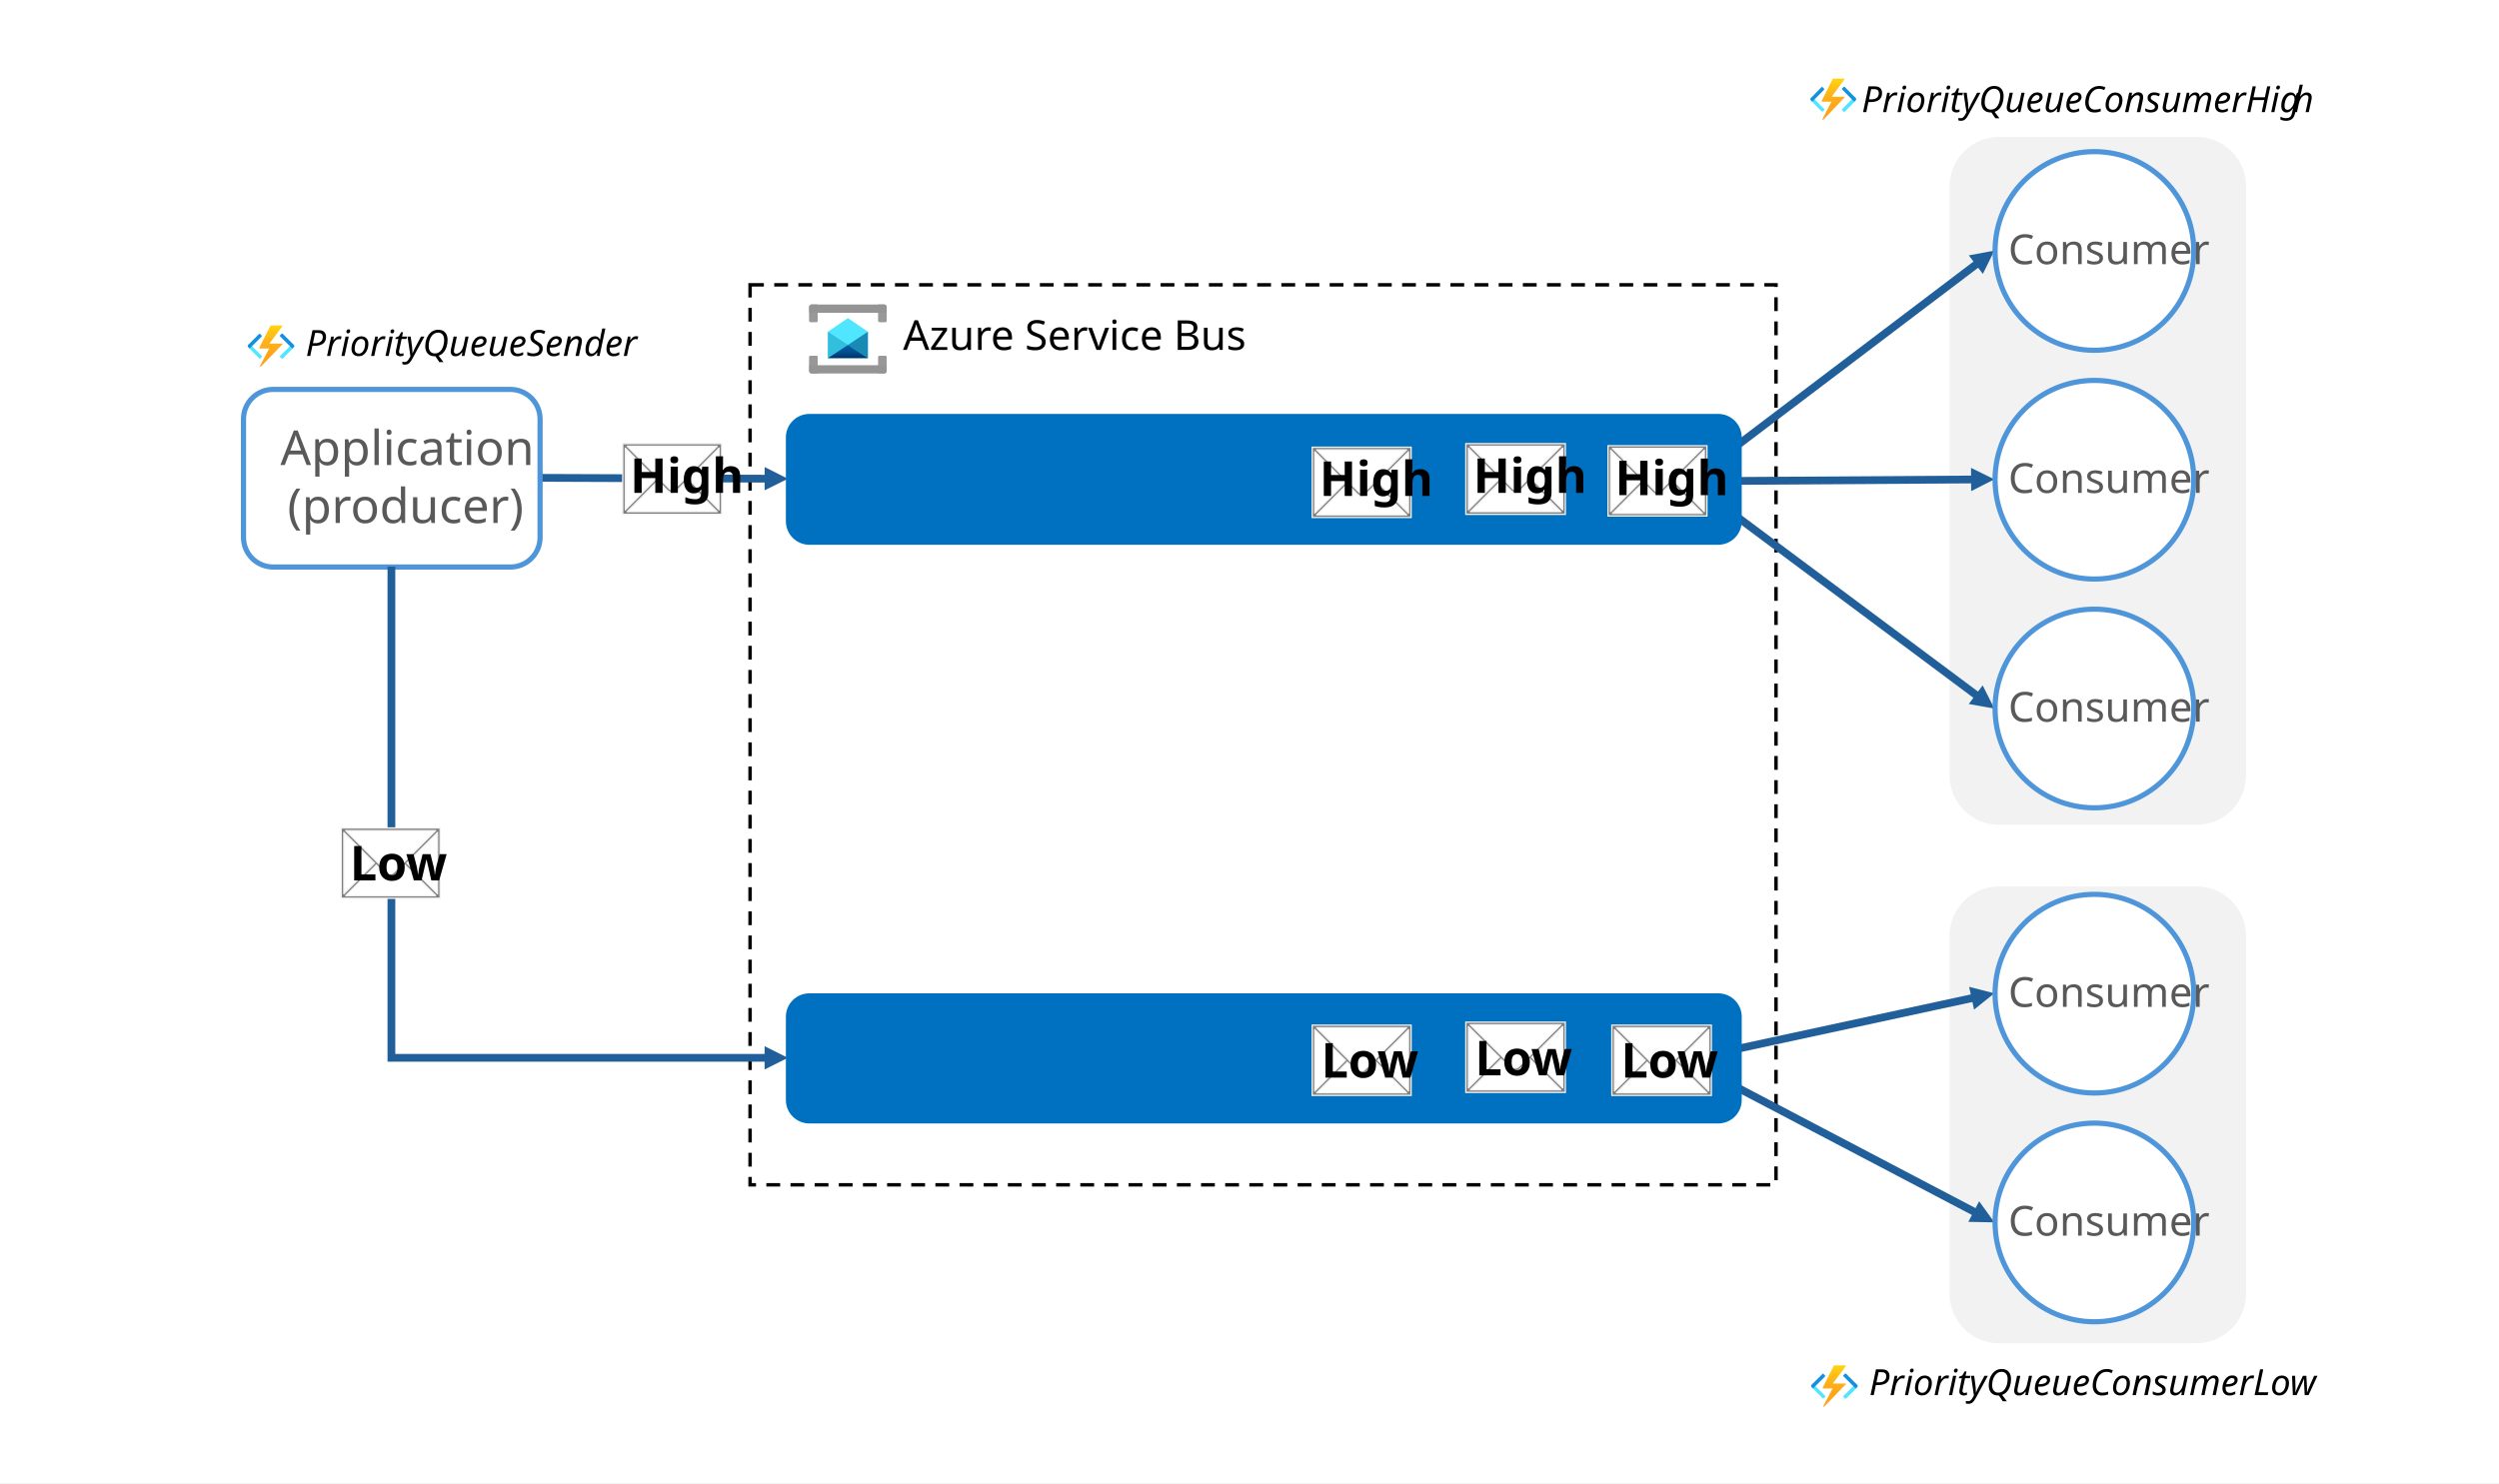
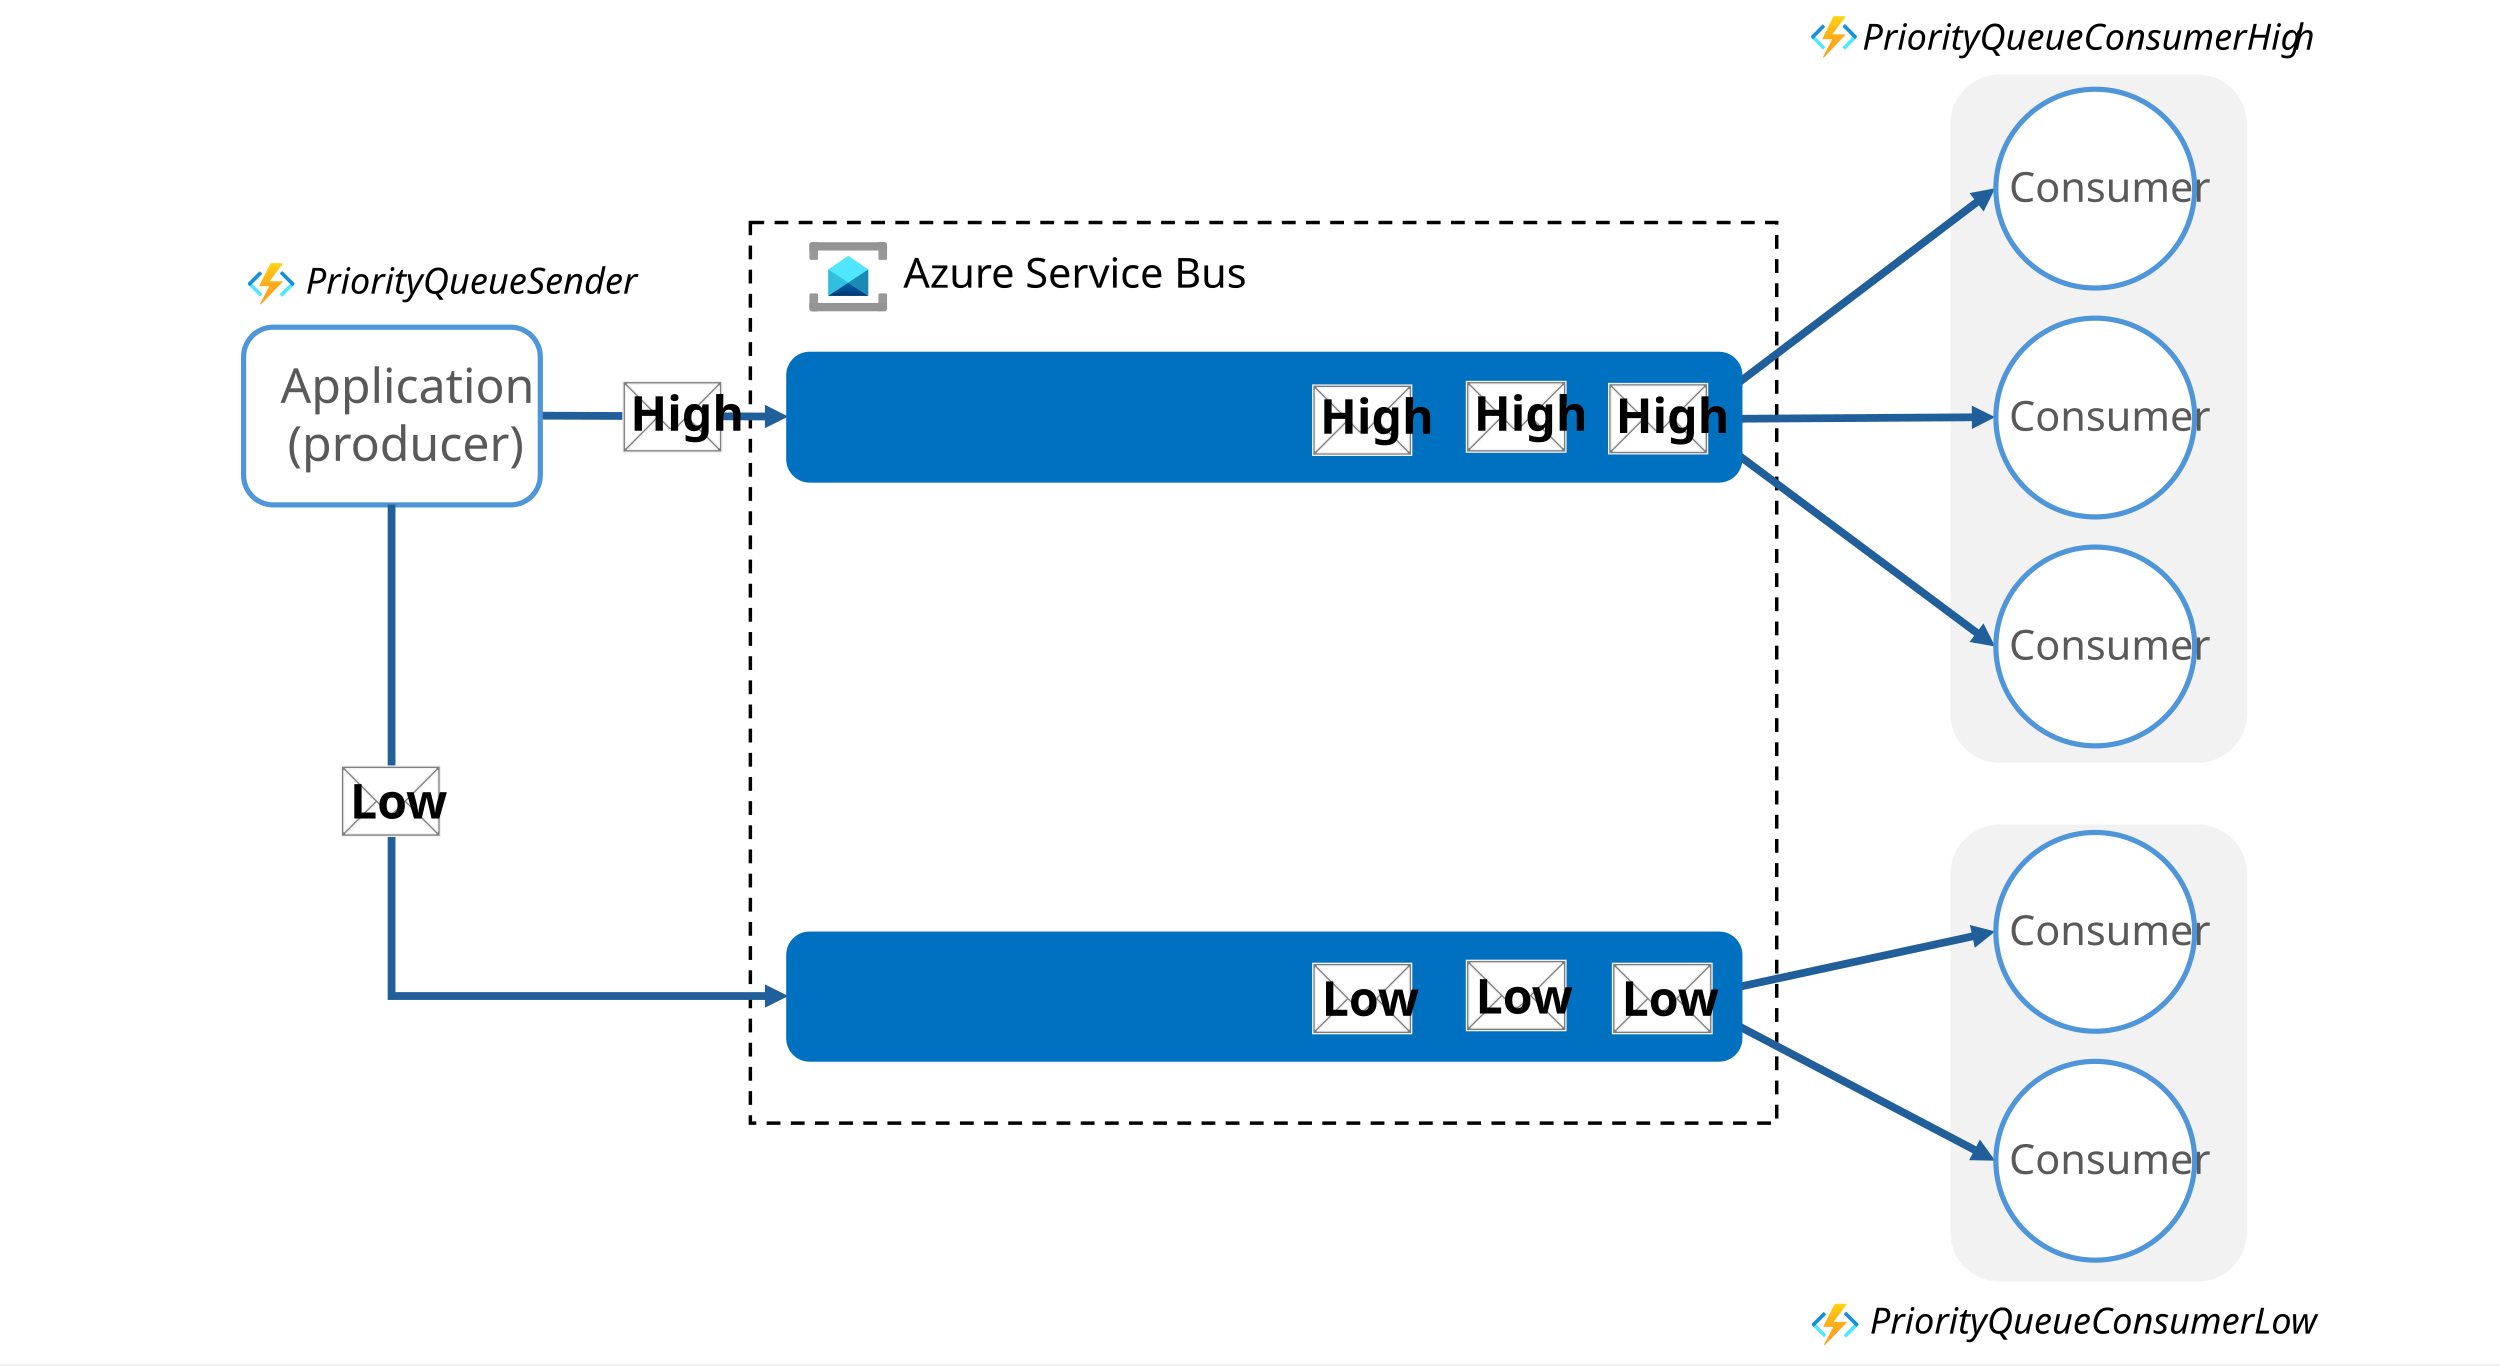
- <svg xmlns="http://www.w3.org/2000/svg" width="3320" height="1971" xml:space="preserve" overflow="hidden">
+ <svg xmlns="http://www.w3.org/2000/svg" width="3320" height="1814" xml:space="preserve" overflow="hidden">
  <defs>
    <clipPath id="clip0">
-       <rect x="545" y="249" width="3320" height="1971" />
+       <rect x="545" y="332" width="3320" height="1814" />
    </clipPath>
    <linearGradient x1="1671.5" y1="707.372" x2="1671.5" y2="724.933" gradientUnits="userSpaceOnUse" spreadMethod="pad" id="fill1">
      <stop offset="0" stop-color="#005BA1" />
      <stop offset="0.26" stop-color="#00589D" />
      <stop offset="0.53" stop-color="#004F90" />
      <stop offset="0.8" stop-color="#003F7C" />
      <stop offset="1" stop-color="#003067" />
    </linearGradient>
    <clipPath id="clip2">
      <rect x="2950" y="349" width="61" height="64" />
    </clipPath>
    <clipPath id="clip3">
      <rect x="2950" y="349" width="61" height="64" />
    </clipPath>
    <clipPath id="clip4">
      <rect x="2950" y="349" width="61" height="64" />
    </clipPath>
    <linearGradient x1="29.666" y1="56.557" x2="29.666" y2="2.454" gradientUnits="userSpaceOnUse" spreadMethod="pad" id="fill5">
      <stop offset="0" stop-color="#FEA11B" />
      <stop offset="0.28" stop-color="#FEA51A" />
      <stop offset="0.55" stop-color="#FEB018" />
      <stop offset="0.8" stop-color="#FFC314" />
      <stop offset="1" stop-color="#FFD70F" />
    </linearGradient>
    <clipPath id="clip6">
      <rect x="2951" y="2060" width="62" height="62" />
    </clipPath>
    <clipPath id="clip7">
      <rect x="2951" y="2060" width="62" height="62" />
    </clipPath>
    <clipPath id="clip8">
      <rect x="2951" y="2060" width="62" height="62" />
    </clipPath>
    <linearGradient x1="2981.15" y1="2117.48" x2="2981.15" y2="2062.49" gradientUnits="userSpaceOnUse" spreadMethod="pad" id="fill9">
      <stop offset="0" stop-color="#FEA11B" />
      <stop offset="0.28" stop-color="#FEA51A" />
      <stop offset="0.55" stop-color="#FEB018" />
      <stop offset="0.8" stop-color="#FFC314" />
      <stop offset="1" stop-color="#FFD70F" />
    </linearGradient>
    <linearGradient x1="30.153" y1="57.484" x2="30.153" y2="2.494" gradientUnits="userSpaceOnUse" spreadMethod="pad" id="fill10">
      <stop offset="0" stop-color="#FEA11B" />
      <stop offset="0.28" stop-color="#FEA51A" />
      <stop offset="0.55" stop-color="#FEB018" />
      <stop offset="0.8" stop-color="#FFC314" />
      <stop offset="1" stop-color="#FFD70F" />
    </linearGradient>
  </defs>
-   <g clip-path="url(#clip0)" transform="translate(-545 -249)">
-     <rect x="545" y="249" width="3320" height="1971" fill="#FFFFFF" />
+   <g clip-path="url(#clip0)" transform="translate(-545 -332)">
+     <rect x="545" y="332" width="3320" height="1811" fill="#FFFFFF" />
    <path d="M3135 496.668C3135 460.401 3164.4 431 3200.67 431L3463.34 431C3499.6 431 3529 460.401 3529 496.668L3529 1279.33C3529 1315.6 3499.6 1345 3463.34 1345L3200.67 1345C3164.4 1345 3135 1315.6 3135 1279.33Z" fill="#F2F2F2" fill-rule="evenodd" />
    <path d="M3135 1492.66C3135 1456.4 3164.4 1427 3200.66 1427L3463.31 1427C3499.58 1427 3528.98 1456.4 3528.98 1492.66L3528.98 1968.34C3528.98 2004.6 3499.58 2034 3463.31 2034L3200.66 2034C3164.4 2034 3135 2004.6 3135 1968.34Z" fill="#F2F2F2" fill-rule="evenodd" />
    <rect x="1541.5" y="627.5" width="1363" height="1196" stroke="#000000" stroke-width="4.583" stroke-miterlimit="8" stroke-dasharray="18.333 13.75" fill="#FFFFFF" />
    <path d="M2793.08 884.866 3177 1171.1 3170.84 1179.37 2786.92 893.134ZM3179.03 1159.75 3194.59 1190.64 3160.54 1184.55Z" fill="#215F9A" />
    <path d="M0.031-5.156 378.84-2.85 378.777 7.463-0.031 5.156ZM373.746-13.193 404.589 2.463 373.558 17.744Z" fill="#215F9A" transform="matrix(1 0 0 -1 2790 888.463)" />
    <path d="M3.114-4.11 387.155 286.889 380.927 295.108-3.114 4.11ZM389.273 275.555 404.589 306.569 370.589 300.214Z" fill="#215F9A" transform="matrix(1 0 0 -1 2790 888.569)" />
    <path d="M1262.02 878.844 1566 879.967 1565.96 890.279 1261.98 889.156ZM1560.88 869.635 1591.76 885.218 1560.77 900.573Z" fill="#215F9A" />
    <path d="M868.5 805.834C868.5 784.111 886.111 766.5 907.834 766.5L1223.17 766.5C1244.89 766.5 1262.5 784.111 1262.5 805.834L1262.5 963.166C1262.5 984.89 1244.89 1002.5 1223.17 1002.5L907.834 1002.5C886.111 1002.5 868.5 984.89 868.5 963.166Z" stroke="#4E95D9" stroke-width="6.875" stroke-miterlimit="8" fill="#FFFFFF" fill-rule="evenodd" />
    <text fill="#595959" font-family="Calibri,Calibri_MSFontService,sans-serif" font-weight="400" font-size="64" transform="matrix(1 0 0 1 917.492 867)">Application</text>
    <text fill="#595959" font-family="Calibri,Calibri_MSFontService,sans-serif" font-weight="400" font-size="64" transform="matrix(1 0 0 1 926.911 944)">(producer)</text>
    <path d="M1592.5 830.333C1592.5 814.962 1604.96 802.5 1620.33 802.5L2827.67 802.5C2843.04 802.5 2855.5 814.962 2855.5 830.333L2855.5 941.667C2855.5 957.039 2843.04 969.5 2827.67 969.5L1620.33 969.5C1604.96 969.5 1592.5 957.039 1592.5 941.667Z" stroke="#0070C0" stroke-width="6.875" stroke-miterlimit="8" fill="#0070C0" fill-rule="evenodd" />
    <rect x="1375" y="841" width="127" height="89" fill="#FFFFFF" />
    <g>
      <g>
        <g>
          <path d="M17.292 36.312 17.292 129.688 148.708 129.688 148.708 36.312ZM86.669 95.906C84.639 97.924 81.361 97.924 79.331 95.906L23.224 39.8C23.218 39.794 23.218 39.782 23.225 39.776 23.228 39.773 23.232 39.771 23.236 39.771L142.763 39.771C142.773 39.771 142.781 39.779 142.781 39.788 142.78 39.793 142.779 39.797 142.776 39.8ZM61.534 83 20.779 123.755C20.773 123.761 20.762 123.761 20.755 123.755 20.752 123.751 20.75 123.747 20.75 123.743L20.75 42.257C20.75 42.248 20.758 42.24 20.767 42.24 20.772 42.24 20.776 42.242 20.779 42.245ZM63.979 85.445 76.886 98.352C80.262 101.728 85.736 101.729 89.113 98.353 89.113 98.353 89.114 98.352 89.114 98.352L102.021 85.445 142.776 126.2C142.782 126.207 142.782 126.218 142.775 126.224 142.772 126.227 142.768 126.229 142.763 126.229L23.236 126.229C23.227 126.229 23.219 126.221 23.219 126.212 23.22 126.207 23.221 126.203 23.224 126.2ZM104.466 83 145.221 42.245C145.227 42.239 145.238 42.239 145.245 42.245 145.248 42.249 145.25 42.253 145.25 42.257L145.25 123.743C145.25 123.752 145.242 123.76 145.233 123.76 145.228 123.76 145.224 123.758 145.221 123.755Z" stroke="#F2F2F2" stroke-width="1.729" fill="#7F7F7F" transform="matrix(1 0 0 1.00602 1355 802)" />
        </g>
      </g>
    </g>
    <text font-family="Calibri,Calibri_MSFontService,sans-serif" font-weight="700" font-size="64" transform="matrix(1 0 0 1 1382.05 904)">High</text>
    <path d="M3195.5 582.5C3195.5 509.599 3254.6 450.5 3327.5 450.5 3400.4 450.5 3459.5 509.599 3459.5 582.5 3459.5 655.402 3400.4 714.5 3327.5 714.5 3254.6 714.5 3195.5 655.402 3195.5 582.5Z" stroke="#4E95D9" stroke-width="6.875" stroke-miterlimit="8" fill="#FFFFFF" fill-rule="evenodd" />
    <text fill="#595959" font-family="Calibri,Calibri_MSFontService,sans-serif" font-weight="400" font-size="55" transform="matrix(1 0 0 1 3213.03 600)">Consumer</text>
    <path d="M3195.5 886.5C3195.5 813.598 3254.6 754.5 3327.5 754.5 3400.4 754.5 3459.5 813.598 3459.5 886.5 3459.5 959.402 3400.4 1018.5 3327.5 1018.5 3254.6 1018.5 3195.5 959.402 3195.5 886.5Z" stroke="#4E95D9" stroke-width="6.875" stroke-miterlimit="8" fill="#FFFFFF" fill-rule="evenodd" />
    <text fill="#595959" font-family="Calibri,Calibri_MSFontService,sans-serif" font-weight="400" font-size="55" transform="matrix(1 0 0 1 3213.03 904)">Consumer</text>
    <path d="M2786.4 1653.43 3174.12 1856.85 3169.33 1865.98 2781.6 1662.57ZM3174.35 1845.33 3194.56 1873.4 3159.97 1872.72Z" fill="#215F9A" />
    <path d="M1.089-5.04 386.444 78.223 384.266 88.303-1.089 5.04ZM383.583 67.055 410.556 88.708 377.049 97.294Z" fill="#215F9A" transform="matrix(1 0 0 -1 2784 1657.71)" />
    <path d="M1592.5 1600.17C1592.5 1584.89 1604.89 1572.5 1620.17 1572.5L2827.83 1572.5C2843.11 1572.5 2855.5 1584.89 2855.5 1600.17L2855.5 1710.83C2855.5 1726.11 2843.11 1738.5 2827.83 1738.5L1620.17 1738.5C1604.89 1738.5 1592.5 1726.11 1592.5 1710.83Z" stroke="#0070C0" stroke-width="6.875" stroke-miterlimit="8" fill="#0070C0" fill-rule="evenodd" />
    <path d="M3195.5 1569.5C3195.5 1496.6 3254.6 1437.5 3327.5 1437.5 3400.4 1437.5 3459.5 1496.6 3459.5 1569.5 3459.5 1642.4 3400.4 1701.5 3327.5 1701.5 3254.6 1701.5 3195.5 1642.4 3195.5 1569.5Z" stroke="#4E95D9" stroke-width="6.875" stroke-miterlimit="8" fill="#FFFFFF" fill-rule="evenodd" />
    <text fill="#595959" font-family="Calibri,Calibri_MSFontService,sans-serif" font-weight="400" font-size="55" transform="matrix(1 0 0 1 3213.03 1587)">Consumer</text>
    <path d="M3195.5 1873.5C3195.5 1800.6 3254.6 1741.5 3327.5 1741.5 3400.4 1741.5 3459.5 1800.6 3459.5 1873.5 3459.5 1946.4 3400.4 2005.5 3327.5 2005.5 3254.6 2005.5 3195.5 1946.4 3195.5 1873.5Z" stroke="#4E95D9" stroke-width="6.875" stroke-miterlimit="8" fill="#FFFFFF" fill-rule="evenodd" />
    <text fill="#595959" font-family="Calibri,Calibri_MSFontService,sans-serif" font-weight="400" font-size="55" transform="matrix(1 0 0 1 3213.03 1891)">Consumer</text>
    <path d="M3195.5 1190.5C3195.5 1117.6 3254.6 1058.5 3327.5 1058.5 3400.4 1058.5 3459.5 1117.6 3459.5 1190.5 3459.5 1263.4 3400.4 1322.5 3327.5 1322.5 3254.6 1322.5 3195.5 1263.4 3195.5 1190.5Z" stroke="#4E95D9" stroke-width="6.875" stroke-miterlimit="8" fill="#FFFFFF" fill-rule="evenodd" />
    <text fill="#595959" font-family="Calibri,Calibri_MSFontService,sans-serif" font-weight="400" font-size="55" transform="matrix(1 0 0 1 3213.03 1208)">Consumer</text>
    <path d="M0-5.156 657.899-5.156 657.899 500.956 647.587 500.956 647.587 0 652.743 5.156 0 5.156ZM668.212 495.799 652.743 526.737 637.274 495.799Z" fill="#215F9A" transform="matrix(1.83697e-16 1 1 -1.83697e-16 1065 1002)" />
    <rect x="1001" y="1351" width="126" height="90" fill="#FFFFFF" />
    <g>
      <g>
        <g>
          <path d="M998.292 1349.31 998.292 1442.69 1129.71 1442.69 1129.71 1349.31ZM1067.67 1408.91C1065.64 1410.92 1062.36 1410.92 1060.33 1408.91L1004.22 1352.8C1004.22 1352.79 1004.22 1352.78 1004.22 1352.78 1004.23 1352.77 1004.23 1352.77 1004.24 1352.77L1123.76 1352.77C1123.77 1352.77 1123.78 1352.78 1123.78 1352.79 1123.78 1352.79 1123.78 1352.8 1123.78 1352.8ZM1042.53 1396 1001.78 1436.75C1001.77 1436.76 1001.76 1436.76 1001.76 1436.75 1001.75 1436.75 1001.75 1436.75 1001.75 1436.74L1001.75 1355.26C1001.75 1355.25 1001.76 1355.24 1001.77 1355.24 1001.77 1355.24 1001.78 1355.24 1001.78 1355.25ZM1044.98 1398.45 1057.89 1411.35C1061.26 1414.73 1066.74 1414.73 1070.11 1411.35 1070.11 1411.35 1070.11 1411.35 1070.11 1411.35L1083.02 1398.45 1123.78 1439.2C1123.78 1439.21 1123.78 1439.22 1123.78 1439.22 1123.77 1439.23 1123.77 1439.23 1123.76 1439.23L1004.24 1439.23C1004.23 1439.23 1004.22 1439.22 1004.22 1439.21 1004.22 1439.21 1004.22 1439.2 1004.22 1439.2ZM1085.47 1396 1126.22 1355.25C1126.23 1355.24 1126.24 1355.24 1126.25 1355.25 1126.25 1355.25 1126.25 1355.25 1126.25 1355.26L1126.25 1436.74C1126.25 1436.75 1126.24 1436.76 1126.23 1436.76 1126.23 1436.76 1126.22 1436.76 1126.22 1436.75Z" stroke="#F2F2F2" stroke-width="1.729" fill="#7F7F7F" />
        </g>
      </g>
    </g>
    <text font-family="Calibri,Calibri_MSFontService,sans-serif" font-weight="700" font-size="64" transform="matrix(1 0 0 1 1009.77 1419)">Low</text>
    <g>
      <g>
        <g>
          <path d="M1698.08 689.811 1698.02 689.811 1698.02 689.69 1697.9 689.69 1671.5 671.705 1645.04 689.69 1644.92 689.69 1644.92 689.811 1644.92 689.811 1644.92 689.811 1644.92 724.933 1698.02 724.933 1698.02 689.811 1698.08 689.811Z" fill="#50E6FF" />
          <path d="M1644.92 689.811 1644.92 724.933 1671.5 707.372Z" fill="#32BEDD" />
          <path d="M1698.02 689.811 1671.5 707.372 1698.02 724.933Z" fill="#198AB3" />
          <path d="M1671.44 707.372 1644.92 724.873 1644.92 724.933 1698.02 724.933 1698.02 724.873 1671.44 707.372Z" fill="url(#fill1)" />
          <path d="M1623.48 653.659 1631.29 653.659 1631.29 653.659 1631.29 675.278C1631.29 676.247 1630.5 677.034 1629.54 677.034L1621.78 677.034C1620.81 677.034 1620.03 676.247 1620.03 675.278L1620.03 657.111C1620.03 655.205 1621.57 653.659 1623.48 653.659Z" fill="#999999" />
          <path d="M1623.48 653.659 1631.29 653.659 1631.29 653.659 1631.29 675.278C1631.29 676.247 1630.5 677.034 1629.54 677.034L1621.78 677.034C1620.81 677.034 1620.03 676.247 1620.03 675.278L1620.03 657.111C1620.03 655.205 1621.57 653.659 1623.48 653.659Z" fill="#999999" fill-opacity="0.5" />
          <path d="M1711.71 653.659 1719.52 653.659C1721.43 653.659 1722.97 655.205 1722.97 657.111L1722.97 675.278C1722.97 676.247 1722.19 677.034 1721.22 677.034L1713.4 677.034C1712.46 677.001 1711.71 676.224 1711.71 675.278L1711.71 653.659 1711.71 653.659Z" fill="#999999" />
          <path d="M1711.71 653.659 1719.52 653.659C1721.43 653.659 1722.97 655.205 1722.97 657.111L1722.97 675.278C1722.97 676.247 1722.19 677.034 1721.22 677.034L1713.4 677.034C1712.46 677.001 1711.71 676.224 1711.71 675.278L1711.71 653.659 1711.71 653.659Z" fill="#999999" fill-opacity="0.5" />
          <path d="M1722.97 657.111 1722.97 664.68 1722.97 664.68 1620.03 664.68 1620.03 664.68 1620.03 657.111C1620.03 655.205 1621.57 653.659 1623.48 653.659L1719.58 653.659C1721.46 653.692 1722.97 655.228 1722.97 657.111Z" fill="#949494" />
          <path d="M1621.78 721.784 1629.6 721.784C1630.57 721.784 1631.35 722.571 1631.35 723.54L1631.35 745.34 1631.35 745.34 1623.48 745.34C1621.57 745.34 1620.03 743.795 1620.03 741.889L1620.03 723.722C1619.93 722.757 1620.63 721.894 1621.59 721.794 1621.66 721.787 1621.72 721.784 1621.78 721.784Z" fill="#999999" />
          <path d="M1621.78 721.784 1629.6 721.784C1630.57 721.784 1631.35 722.571 1631.35 723.54L1631.35 745.34 1631.35 745.34 1623.48 745.34C1621.57 745.34 1620.03 743.795 1620.03 741.889L1620.03 723.722C1619.93 722.757 1620.63 721.894 1621.59 721.794 1621.66 721.787 1621.72 721.784 1621.78 721.784Z" fill="#999999" fill-opacity="0.5" />
          <path d="M1713.4 721.784 1721.22 721.784C1722.19 721.784 1722.97 722.571 1722.97 723.54L1722.97 741.707C1722.97 743.613 1721.43 745.159 1719.52 745.159L1711.71 745.159 1711.71 745.159 1711.71 723.722C1711.61 722.757 1712.31 721.894 1713.27 721.793 1713.32 721.789 1713.36 721.786 1713.4 721.784Z" fill="#999999" />
          <path d="M1713.4 721.784 1721.22 721.784C1722.19 721.784 1722.97 722.571 1722.97 723.54L1722.97 741.707C1722.97 743.613 1721.43 745.159 1719.52 745.159L1711.71 745.159 1711.71 745.159 1711.71 723.722C1711.61 722.757 1712.31 721.894 1713.27 721.793 1713.32 721.789 1713.36 721.786 1713.4 721.784Z" fill="#999999" fill-opacity="0.5" />
          <path d="M1620.03 741.889 1620.03 734.319 1620.03 734.319 1722.97 734.319 1722.97 734.319 1722.97 741.889C1722.97 743.795 1721.43 745.34 1719.52 745.34L1623.48 745.34C1621.57 745.34 1620.03 743.795 1620.03 741.889Z" fill="#949494" />
        </g>
      </g>
    </g>
    <text font-family="Aptos,Aptos_MSFontService,sans-serif" font-weight="400" font-size="55" transform="matrix(1 0 0 1 1744.67 714)">Azure Service Bus</text>
    <rect x="2689" y="1613" width="127" height="90" fill="#FFFFFF" />
    <g>
      <g>
        <g>
          <path d="M17.292 36.312 17.292 129.688 148.708 129.688 148.708 36.312ZM86.669 95.906C84.639 97.924 81.361 97.924 79.331 95.906L23.224 39.8C23.218 39.794 23.218 39.782 23.225 39.776 23.228 39.773 23.232 39.771 23.236 39.771L142.763 39.771C142.773 39.771 142.781 39.779 142.781 39.788 142.78 39.793 142.779 39.797 142.776 39.8ZM61.534 83 20.779 123.755C20.773 123.761 20.762 123.761 20.755 123.755 20.752 123.751 20.75 123.747 20.75 123.743L20.75 42.257C20.75 42.248 20.758 42.24 20.767 42.24 20.772 42.24 20.776 42.242 20.779 42.245ZM63.979 85.445 76.886 98.352C80.262 101.728 85.736 101.729 89.113 98.353 89.113 98.353 89.114 98.352 89.114 98.352L102.021 85.445 142.776 126.2C142.782 126.207 142.782 126.218 142.775 126.224 142.772 126.227 142.768 126.229 142.763 126.229L23.236 126.229C23.227 126.229 23.219 126.221 23.219 126.212 23.22 126.207 23.221 126.203 23.224 126.2ZM104.466 83 145.221 42.245C145.227 42.239 145.238 42.239 145.245 42.245 145.248 42.249 145.25 42.253 145.25 42.257L145.25 123.743C145.25 123.752 145.242 123.76 145.233 123.76 145.228 123.76 145.224 123.758 145.221 123.755Z" stroke="#F2F2F2" stroke-width="1.729" fill="#7F7F7F" transform="matrix(1.00602 0 0 1 2669 1575)" />
        </g>
      </g>
    </g>
    <text font-family="Calibri,Calibri_MSFontService,sans-serif" font-weight="700" font-size="64" transform="matrix(1 0 0 1 2698.44 1681)">Low</text>
    <rect x="2496" y="1610" width="126" height="89" fill="#FFFFFF" />
    <g>
      <g>
        <g>
          <path d="M17.292 36.312 17.292 129.688 148.708 129.688 148.708 36.312ZM86.669 95.906C84.639 97.924 81.361 97.924 79.331 95.906L23.224 39.8C23.218 39.794 23.218 39.782 23.225 39.776 23.228 39.773 23.232 39.771 23.236 39.771L142.763 39.771C142.773 39.771 142.781 39.779 142.781 39.788 142.78 39.793 142.779 39.797 142.776 39.8ZM61.534 83 20.779 123.755C20.773 123.761 20.762 123.761 20.755 123.755 20.752 123.751 20.75 123.747 20.75 123.743L20.75 42.257C20.75 42.248 20.758 42.24 20.767 42.24 20.772 42.24 20.776 42.242 20.779 42.245ZM63.979 85.445 76.886 98.352C80.262 101.728 85.736 101.729 89.113 98.353 89.113 98.353 89.114 98.352 89.114 98.352L102.021 85.445 142.776 126.2C142.782 126.207 142.782 126.218 142.775 126.224 142.772 126.227 142.768 126.229 142.763 126.229L23.236 126.229C23.227 126.229 23.219 126.221 23.219 126.212 23.22 126.207 23.221 126.203 23.224 126.2ZM104.466 83 145.221 42.245C145.227 42.239 145.238 42.239 145.245 42.245 145.248 42.249 145.25 42.253 145.25 42.257L145.25 123.743C145.25 123.752 145.242 123.76 145.233 123.76 145.228 123.76 145.224 123.758 145.221 123.755Z" stroke="#F2F2F2" stroke-width="1.729" fill="#7F7F7F" transform="matrix(1.00602 0 0 1 2475 1571)" />
        </g>
      </g>
    </g>
    <text font-family="Calibri,Calibri_MSFontService,sans-serif" font-weight="700" font-size="64" transform="matrix(1 0 0 1 2504.51 1678)">Low</text>
    <rect x="2291" y="1613" width="127" height="90" fill="#FFFFFF" />
    <g>
      <g>
        <g>
          <path d="M17.292 36.312 17.292 129.687 148.708 129.687 148.708 36.312ZM86.669 95.906C84.639 97.924 81.361 97.924 79.331 95.906L23.224 39.8C23.218 39.793 23.218 39.782 23.225 39.776 23.228 39.773 23.232 39.771 23.236 39.771L142.763 39.771C142.773 39.771 142.78 39.779 142.78 39.788 142.78 39.793 142.778 39.797 142.775 39.8ZM61.534 83 20.779 123.754C20.773 123.761 20.762 123.761 20.755 123.754 20.752 123.751 20.75 123.747 20.75 123.742L20.75 42.257C20.75 42.248 20.758 42.24 20.767 42.24 20.772 42.24 20.776 42.242 20.779 42.245ZM63.979 85.445 76.885 98.351C80.261 101.728 85.736 101.729 89.113 98.353 89.113 98.352 89.114 98.352 89.114 98.351L102.021 85.445 142.775 126.2C142.782 126.206 142.782 126.217 142.775 126.224 142.772 126.227 142.768 126.229 142.763 126.229L23.236 126.229C23.227 126.229 23.219 126.221 23.219 126.211 23.22 126.207 23.221 126.203 23.224 126.2ZM104.466 83 145.22 42.245C145.227 42.238 145.238 42.239 145.245 42.245 145.248 42.249 145.25 42.253 145.25 42.257L145.25 123.742C145.25 123.752 145.242 123.759 145.232 123.759 145.228 123.759 145.223 123.758 145.22 123.754Z" stroke="#F2F2F2" stroke-width="1.729" fill="#7F7F7F" transform="matrix(1 0 0 1 2271 1575)" />
        </g>
      </g>
    </g>
    <text font-family="Calibri,Calibri_MSFontService,sans-serif" font-weight="700" font-size="64" transform="matrix(1 0 0 1 2300.22 1681)">Low</text>
    <rect x="2684" y="844" width="127" height="89" fill="#FFFFFF" />
    <g>
      <g>
        <g>
          <path d="M2681.29 841.313 2681.29 934.688 2812.71 934.688 2812.71 841.313ZM2750.67 900.907C2748.64 902.924 2745.36 902.924 2743.33 900.907L2687.22 844.8C2687.22 844.794 2687.22 844.782 2687.22 844.776 2687.23 844.773 2687.23 844.771 2687.24 844.771L2806.76 844.771C2806.77 844.771 2806.78 844.779 2806.78 844.788 2806.78 844.793 2806.78 844.797 2806.78 844.8ZM2725.53 888 2684.78 928.755C2684.77 928.762 2684.76 928.761 2684.76 928.755 2684.75 928.751 2684.75 928.747 2684.75 928.743L2684.75 847.257C2684.75 847.248 2684.76 847.24 2684.77 847.24 2684.77 847.24 2684.78 847.242 2684.78 847.245ZM2727.98 890.445 2740.89 903.352C2744.26 906.729 2749.74 906.729 2753.11 903.353 2753.11 903.353 2753.11 903.352 2753.11 903.352L2766.02 890.445 2806.78 931.2C2806.78 931.207 2806.78 931.218 2806.78 931.224 2806.77 931.227 2806.77 931.229 2806.76 931.229L2687.24 931.229C2687.23 931.229 2687.22 931.221 2687.22 931.212 2687.22 931.207 2687.22 931.203 2687.22 931.2ZM2768.47 888 2809.22 847.245C2809.23 847.239 2809.24 847.239 2809.25 847.245 2809.25 847.249 2809.25 847.253 2809.25 847.257L2809.25 928.743C2809.25 928.752 2809.24 928.76 2809.23 928.76 2809.23 928.76 2809.22 928.758 2809.22 928.755Z" stroke="#F2F2F2" stroke-width="1.729" fill="#7F7F7F" />
        </g>
      </g>
    </g>
    <text font-family="Calibri,Calibri_MSFontService,sans-serif" font-weight="700" font-size="64" transform="matrix(1 0 0 1 2690.56 907)">High</text>
    <rect x="2496" y="841" width="126" height="89" fill="#FFFFFF" />
    <g>
      <g>
        <g>
          <path d="M2492.4 838.531 2492.4 932.469 2624.6 932.469 2624.6 838.531ZM2562.19 898.484C2560.15 900.514 2556.85 900.514 2554.81 898.484L2498.36 842.04C2498.36 842.033 2498.36 842.022 2498.36 842.015 2498.37 842.012 2498.37 842.01 2498.38 842.01L2618.62 842.01C2618.63 842.011 2618.64 842.018 2618.64 842.028 2618.64 842.032 2618.64 842.037 2618.64 842.04ZM2536.9 885.5 2495.9 926.5C2495.9 926.507 2495.89 926.507 2495.88 926.5 2495.88 926.497 2495.88 926.493 2495.88 926.488L2495.88 844.512C2495.88 844.502 2495.88 844.495 2495.89 844.495 2495.9 844.495 2495.9 844.497 2495.9 844.5ZM2539.36 887.96 2552.35 900.944C2555.75 904.341 2561.25 904.342 2564.65 900.946 2564.65 900.945 2564.65 900.945 2564.65 900.944L2577.64 887.96 2618.64 928.96C2618.64 928.967 2618.64 928.978 2618.64 928.984 2618.63 928.988 2618.63 928.99 2618.62 928.99L2498.38 928.99C2498.37 928.989 2498.36 928.982 2498.36 928.972 2498.36 928.967 2498.36 928.963 2498.36 928.96ZM2580.1 885.5 2621.1 844.5C2621.1 844.493 2621.11 844.493 2621.12 844.5 2621.12 844.503 2621.12 844.507 2621.12 844.512L2621.12 926.488C2621.12 926.498 2621.12 926.505 2621.11 926.505 2621.1 926.505 2621.1 926.503 2621.1 926.5Z" stroke="#F2F2F2" stroke-width="1.74" fill="#7F7F7F" />
        </g>
      </g>
    </g>
    <text font-family="Calibri,Calibri_MSFontService,sans-serif" font-weight="700" font-size="64" transform="matrix(1 0 0 1 2502.24 904)">High</text>
    <rect x="2291" y="845" width="127" height="90" fill="#FFFFFF" />
    <g>
      <g>
        <g>
          <path d="M17.292 36.312 17.292 129.687 148.708 129.687 148.708 36.312ZM86.669 95.906C84.639 97.924 81.361 97.924 79.331 95.906L23.224 39.8C23.218 39.793 23.218 39.782 23.225 39.776 23.228 39.773 23.232 39.771 23.236 39.771L142.763 39.771C142.773 39.771 142.78 39.779 142.78 39.788 142.78 39.793 142.778 39.797 142.775 39.8ZM61.534 83 20.779 123.754C20.773 123.761 20.762 123.761 20.755 123.754 20.752 123.751 20.75 123.747 20.75 123.742L20.75 42.257C20.75 42.248 20.758 42.24 20.767 42.24 20.772 42.24 20.776 42.242 20.779 42.245ZM63.979 85.445 76.885 98.351C80.261 101.728 85.736 101.729 89.113 98.353 89.113 98.352 89.114 98.352 89.114 98.351L102.021 85.445 142.775 126.2C142.782 126.206 142.782 126.217 142.775 126.224 142.772 126.227 142.768 126.229 142.763 126.229L23.236 126.229C23.227 126.229 23.219 126.221 23.219 126.211 23.22 126.207 23.221 126.203 23.224 126.2ZM104.466 83 145.22 42.245C145.227 42.238 145.238 42.239 145.245 42.245 145.248 42.249 145.25 42.253 145.25 42.257L145.25 123.742C145.25 123.752 145.242 123.759 145.232 123.759 145.228 123.759 145.223 123.758 145.22 123.754Z" stroke="#F2F2F2" stroke-width="1.729" fill="#7F7F7F" transform="matrix(1 0 0 1 2271 807)" />
        </g>
      </g>
    </g>
    <text font-family="Calibri,Calibri_MSFontService,sans-serif" font-weight="700" font-size="64" transform="matrix(1 0 0 1 2297.95 908)">High</text>
    <text font-family="Aptos,Aptos_MSFontService,sans-serif" font-style="italic" font-weight="400" font-size="48" transform="matrix(1 0 0 1 3018.18 398)">PriorityQueueConsumerHig</text>
    <text font-family="Aptos,Aptos_MSFontService,sans-serif" font-style="italic" font-weight="400" font-size="48" transform="matrix(1 0 0 1 3591.1 398)">h</text>
    <g clip-path="url(#clip2)">
      <g clip-path="url(#clip3)">
        <g clip-path="url(#clip4)">
          <path d="M18.639 44.394 16.605 46.428C16.22 46.773 15.636 46.773 15.25 46.428L0.678 31.855C0.002 31.078 0.002 29.922 0.678 29.144L2.372 27.111 2.372 27.111 18.639 43.378C18.639 43.717 18.978 44.055 18.639 44.394Z" fill="#50E6FF" transform="matrix(1 0 0 1.0164 2950 350)" />
          <path d="M16.267 14.572 18.3 16.605C18.645 16.991 18.645 17.575 18.3 17.961L2.711 33.55 2.711 33.55 0.678 31.517C0.002 30.739 0.002 29.583 0.678 28.805L0.678 28.805 15.25 14.233C15.623 14.188 15.995 14.313 16.267 14.572Z" fill="#1490DF" transform="matrix(1 0 0 1.0164 2950 350)" />
          <path d="M58.628 27.111 60.661 29.144C61.336 29.922 61.336 31.078 60.661 31.855L45.75 46.767C45.364 47.112 44.78 47.112 44.394 46.767L44.394 46.767 42.361 44.733C42.016 44.347 42.016 43.764 42.361 43.378L42.361 43.378Z" fill="#50E6FF" transform="matrix(1 0 0 1.0164 2950 350)" />
          <path d="M60.322 31.517 58.289 33.55 58.289 33.55 42.361 17.622C42.016 17.236 42.016 16.652 42.361 16.267L42.361 16.267 44.394 14.233C44.78 13.888 45.364 13.888 45.75 14.233L45.75 14.233 60.322 28.805C60.997 29.583 60.997 30.739 60.322 31.517Z" fill="#1490DF" transform="matrix(1 0 0 1.0164 2950 350)" />
          <path d="M28.128 33.55 15.928 33.55C15.567 33.518 15.281 33.233 15.25 32.872L15.25 32.533 29.822 3.728C30.161 3.728 30.161 3.389 30.5 3.389L44.733 3.389C45.094 3.42 45.38 3.706 45.411 4.067L45.411 4.406 28.467 27.111 45.072 27.111C45.433 27.143 45.718 27.428 45.75 27.789 45.75 28.128 45.75 28.128 45.411 28.128L45.411 28.128 17.622 56.933C17.283 56.933 15.589 58.628 16.267 56.255L16.267 56.255Z" fill="url(#fill5)" transform="matrix(1 0 0 1.0164 2950 350)" />
        </g>
      </g>
    </g>
    <text font-family="Aptos,Aptos_MSFontService,sans-serif" font-style="italic" font-weight="400" font-size="48" transform="matrix(1 0 0 1 3028.08 2103)">PriorityQueueConsumerLow</text>
    <g clip-path="url(#clip6)">
      <g clip-path="url(#clip7)">
        <g clip-path="url(#clip8)">
          <path d="M2969.94 2105.12 2967.88 2107.19C2967.49 2107.54 2966.89 2107.54 2966.5 2107.19L2951.69 2092.38C2951 2091.59 2951 2090.41 2951.69 2089.62L2953.41 2087.56 2953.41 2087.56 2969.94 2104.09C2969.94 2104.43 2970.29 2104.78 2969.94 2105.12Z" fill="#50E6FF" />
          <path d="M2967.53 2074.81 2969.6 2076.88C2969.95 2077.27 2969.95 2077.86 2969.6 2078.26L2953.76 2094.1 2953.76 2094.1 2951.69 2092.03C2951 2091.24 2951 2090.07 2951.69 2089.28L2951.69 2089.28 2966.5 2074.47C2966.88 2074.42 2967.26 2074.55 2967.53 2074.81Z" fill="#1490DF" />
          <path d="M3010.59 2087.56 3012.66 2089.62C3013.34 2090.41 3013.34 2091.59 3012.66 2092.38L2997.5 2107.53C2997.11 2107.88 2996.51 2107.88 2996.12 2107.53L2996.12 2107.53 2994.06 2105.47C2993.7 2105.07 2993.7 2104.48 2994.06 2104.09L2994.06 2104.09Z" fill="#50E6FF" />
          <path d="M3012.31 2092.03 3010.24 2094.1 3010.24 2094.1 2994.06 2077.91C2993.7 2077.52 2993.7 2076.93 2994.06 2076.53L2994.06 2076.53 2996.12 2074.47C2996.51 2074.12 2997.11 2074.12 2997.5 2074.47L2997.5 2074.47 3012.31 2089.28C3013 2090.07 3013 2091.24 3012.31 2092.03Z" fill="#1490DF" />
          <path d="M2979.59 2094.1 2967.19 2094.1C2966.82 2094.07 2966.53 2093.78 2966.5 2093.41L2966.5 2093.07 2981.31 2063.79C2981.66 2063.79 2981.66 2063.44 2982 2063.44L2996.47 2063.44C2996.83 2063.48 2997.12 2063.77 2997.16 2064.13L2997.16 2064.48 2979.93 2087.56 2996.81 2087.56C2997.18 2087.59 2997.47 2087.88 2997.5 2088.24 2997.5 2088.59 2997.5 2088.59 2997.16 2088.59L2997.16 2088.59 2968.91 2117.87C2968.57 2117.87 2966.84 2119.59 2967.53 2117.18L2967.53 2117.18Z" fill="url(#fill9)" />
        </g>
      </g>
    </g>
    <text font-family="Aptos,Aptos_MSFontService,sans-serif" font-style="italic" font-weight="400" font-size="48" transform="matrix(1 0 0 1 950.952 722)">PriorityQueueSender</text>
    <g>
      <g>
        <g>
          <path d="M18.944 45.122 16.878 47.189C16.485 47.54 15.892 47.54 15.5 47.189L0.689 32.378C0.002 31.587 0.002 30.412 0.689 29.622L2.411 27.555 2.411 27.555 18.944 44.089C18.944 44.433 19.289 44.778 18.944 45.122Z" fill="#50E6FF" transform="matrix(1 0 0 1.00001 874 678)" />
          <path d="M16.533 14.811 18.6 16.878C18.951 17.27 18.951 17.863 18.6 18.256L2.756 34.1 2.756 34.1 0.689 32.033C0.002 31.243 0.002 30.068 0.689 29.278L0.689 29.278 15.5 14.467C15.879 14.421 16.258 14.547 16.533 14.811Z" fill="#1490DF" transform="matrix(1 0 0 1.00001 874 678)" />
          <path d="M59.589 27.555 61.655 29.622C62.342 30.412 62.342 31.587 61.655 32.378L46.5 47.533C46.108 47.884 45.514 47.884 45.122 47.533L45.122 47.533 43.056 45.467C42.705 45.074 42.705 44.481 43.056 44.089L43.056 44.089Z" fill="#50E6FF" transform="matrix(1 0 0 1.00001 874 678)" />
          <path d="M61.311 32.033 59.244 34.1 59.244 34.1 43.056 17.911C42.705 17.519 42.705 16.926 43.056 16.533L43.056 16.533 45.122 14.467C45.514 14.116 46.108 14.116 46.5 14.467L46.5 14.467 61.311 29.278C61.997 30.068 61.997 31.243 61.311 32.033Z" fill="#1490DF" transform="matrix(1 0 0 1.00001 874 678)" />
          <path d="M28.589 34.1 16.189 34.1C15.822 34.068 15.532 33.777 15.5 33.411L15.5 33.067 30.311 3.789C30.655 3.789 30.655 3.444 31 3.444L45.467 3.444C45.833 3.476 46.123 3.767 46.156 4.133L46.156 4.478 28.933 27.555 45.811 27.555C46.177 27.587 46.468 27.878 46.5 28.244 46.5 28.589 46.5 28.589 46.156 28.589L46.156 28.589 17.911 57.867C17.567 57.867 15.844 59.589 16.533 57.178L16.533 57.178Z" fill="url(#fill10)" transform="matrix(1 0 0 1.00001 874 678)" />
        </g>
      </g>
    </g>
  </g>
</svg>
